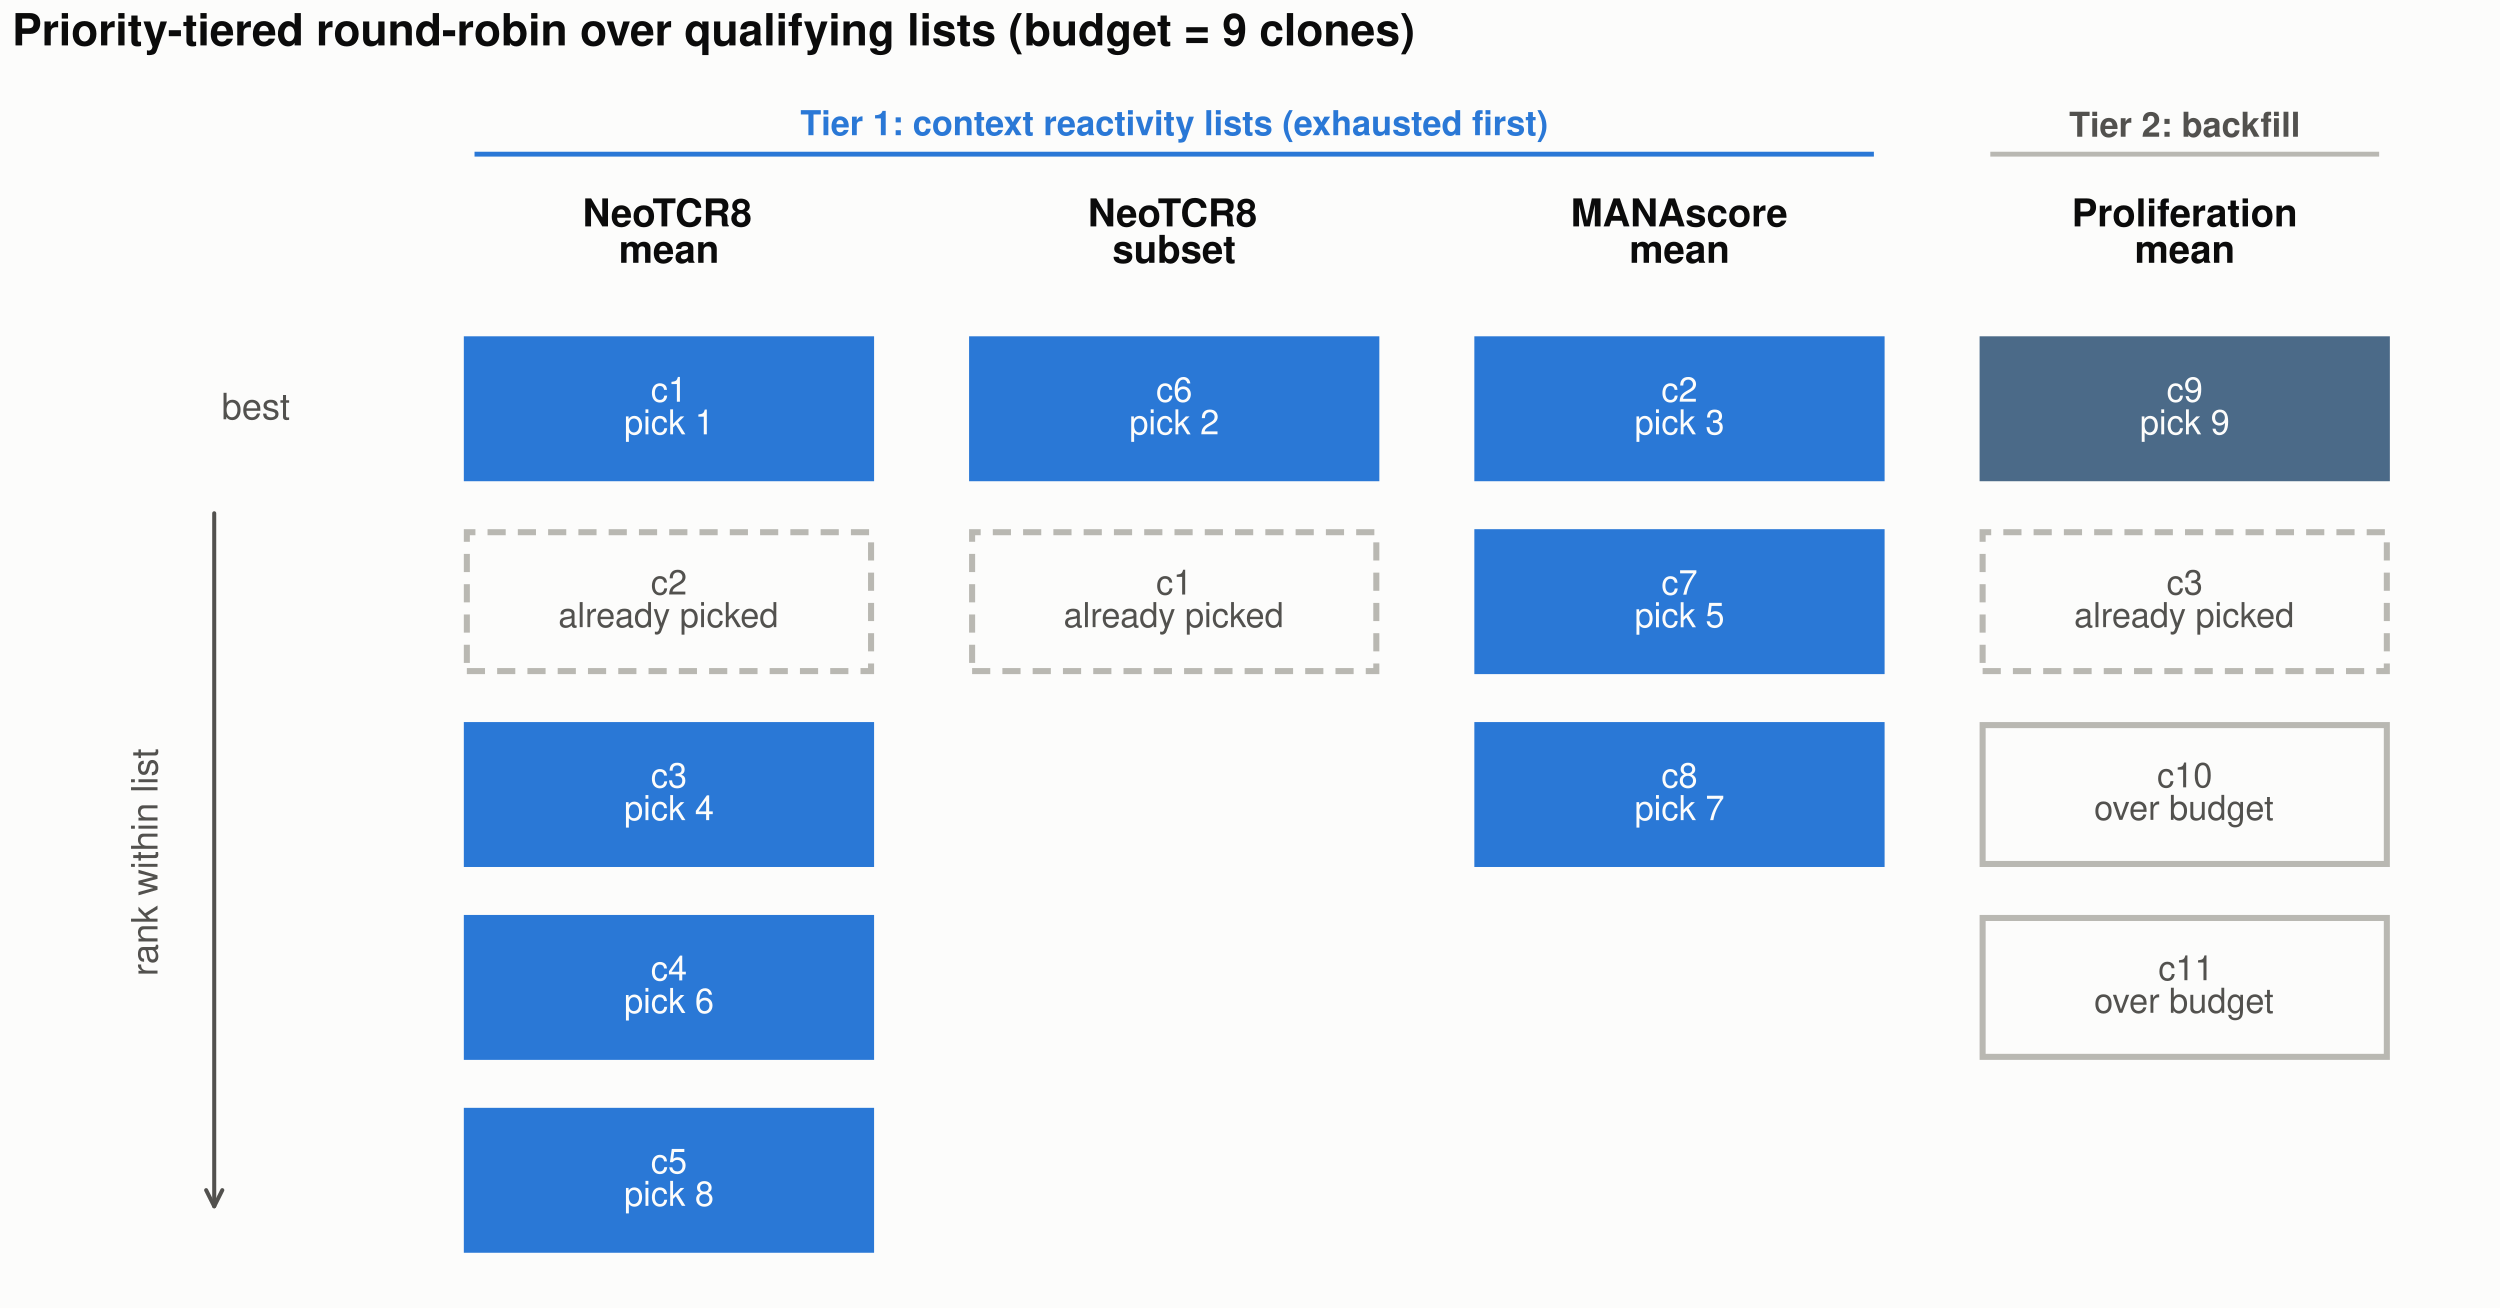
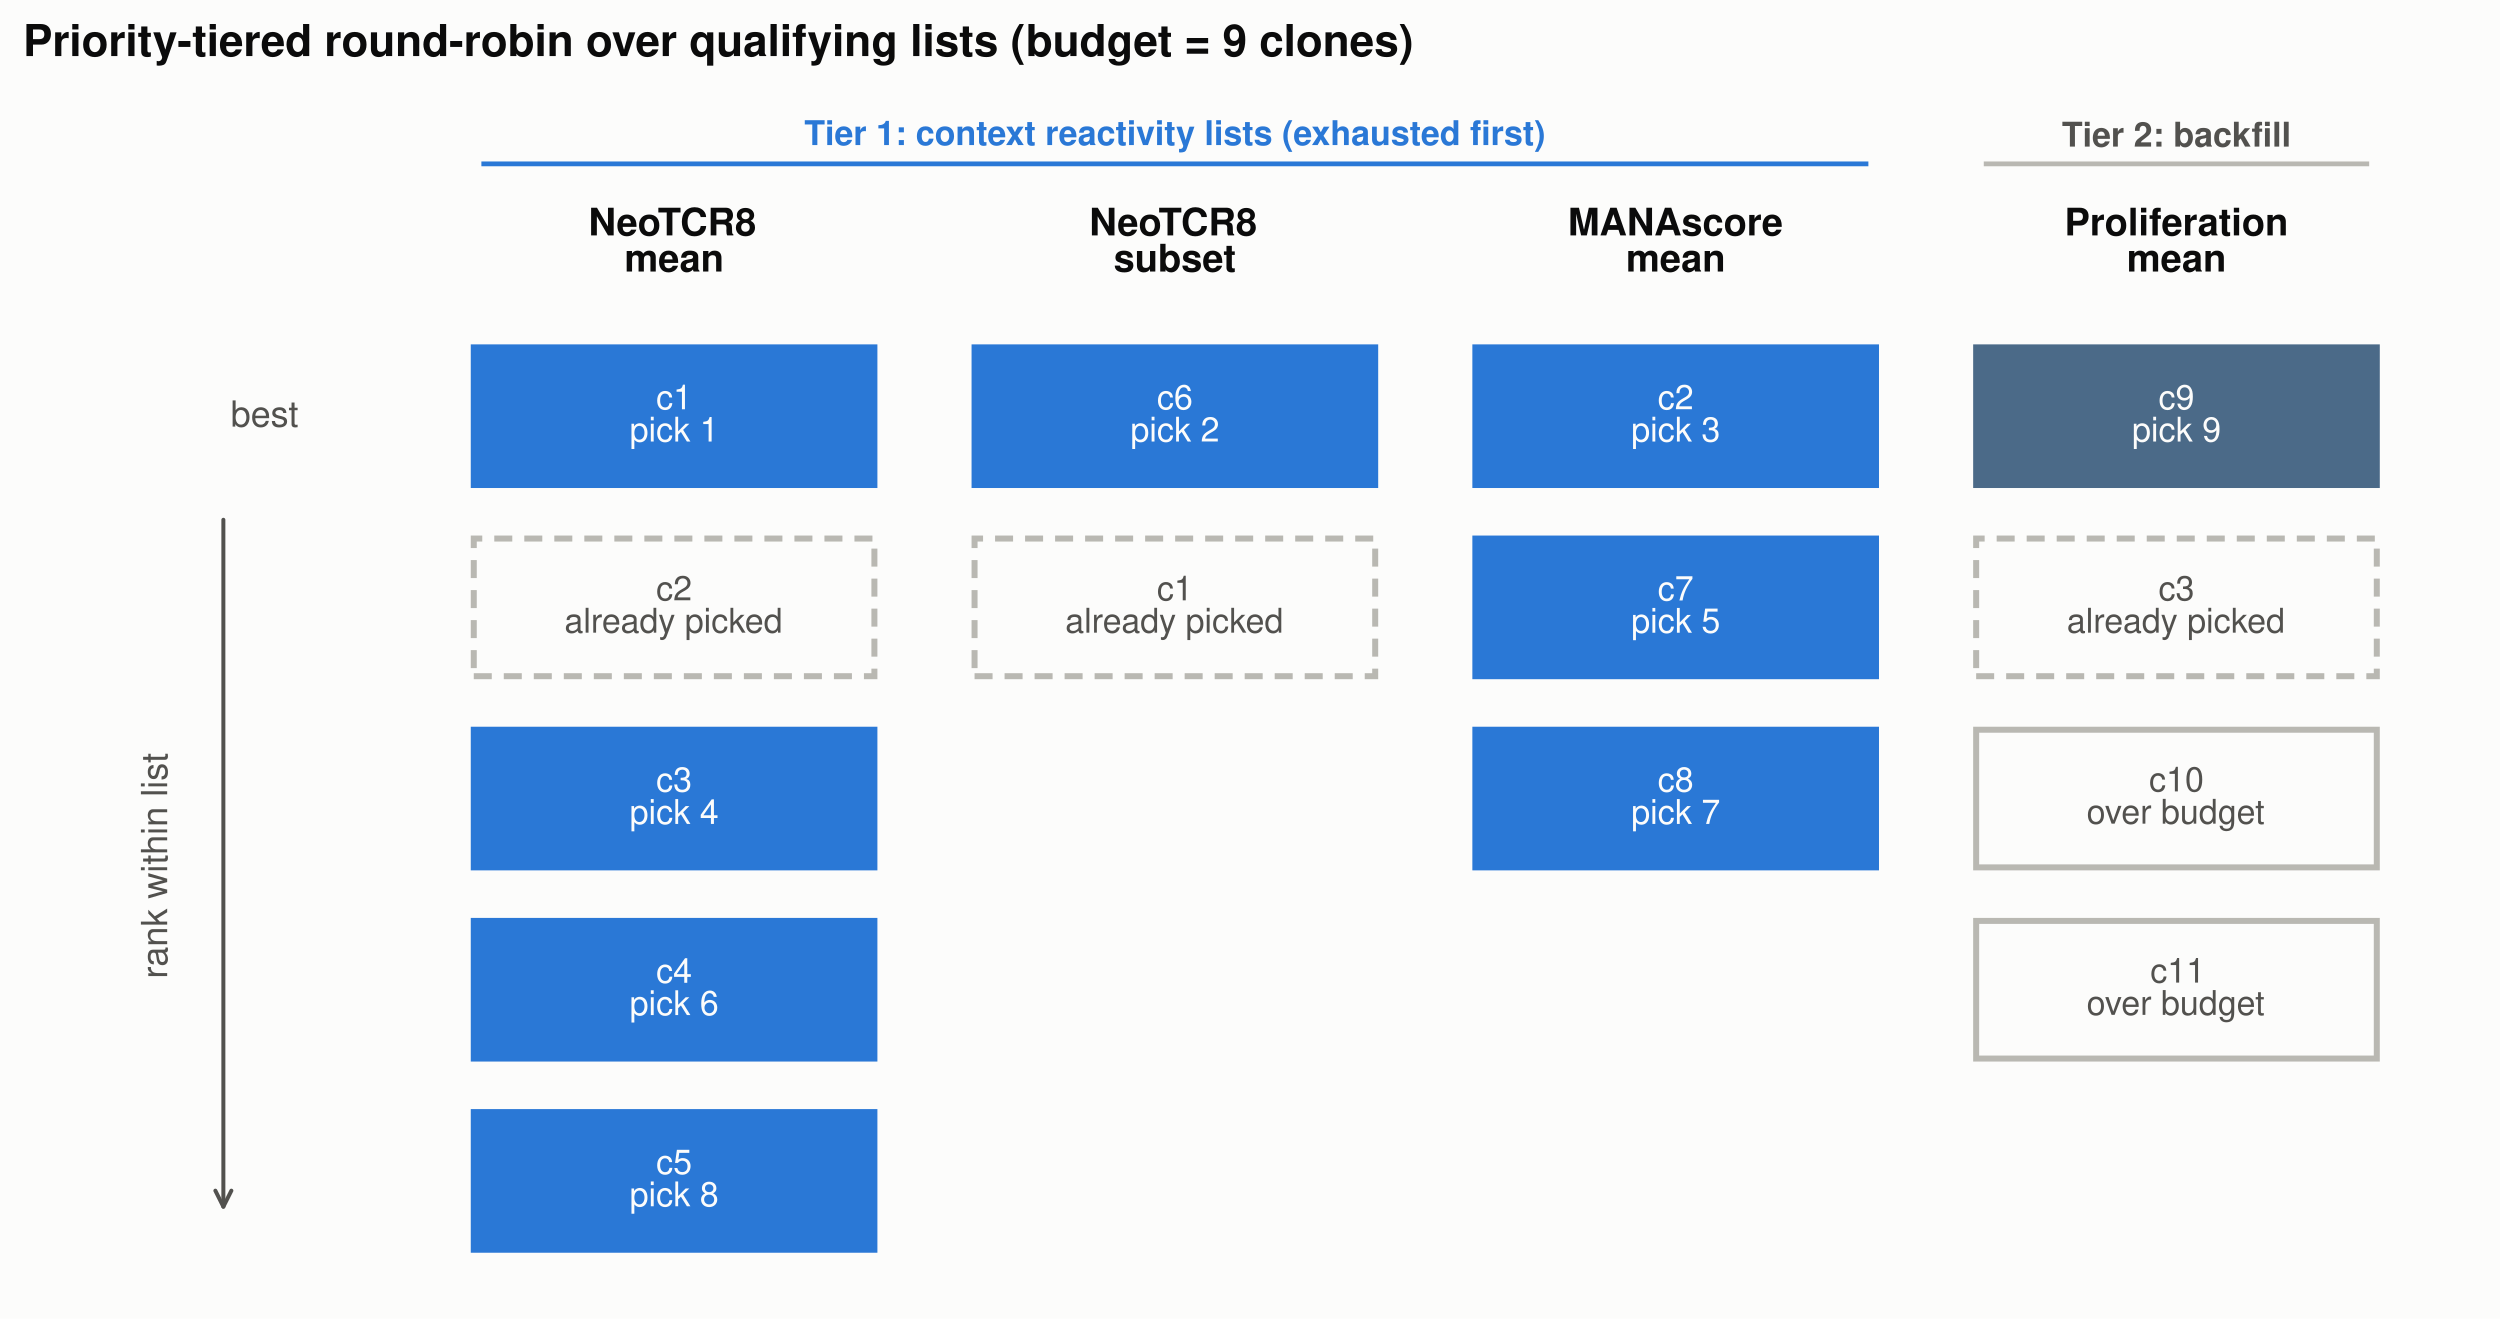
- <svg xmlns="http://www.w3.org/2000/svg" width="619.2pt" height="324pt" viewBox="0 0 619.2 324" version="1.1">
+ <svg xmlns="http://www.w3.org/2000/svg" width="624.72pt" height="329.52pt" viewBox="0 0 624.72 329.52" version="1.1">
  <defs>
    <style type="text/css">*{stroke-linejoin: round; stroke-linecap: butt}</style>
  </defs>
  <g id="figure_1">
    <g id="patch_1">
-       <path d="M 0 324  L 619.2 324  L 619.2 0  L 0 0  z " style="fill: #fcfcfb" />
+       <path d="M 0 329.52  L 624.72 329.52  L 624.72 0  L 0 0  z " style="fill: #fcfcfb" />
    </g>
    <g id="axes_1">
      <g id="patch_2">
-         <path d="M 115.629 118.441  L 215.743 118.441  L 215.743 84.044  L 115.629 84.044  z " clip-path="url(#pa82cccd3bc)" style="fill: #2a78d6; stroke: #2a78d6; stroke-width: 1.5; stroke-linejoin: miter" />
+         <path d="M 118.388 121.2  L 218.503 121.2  L 218.503 86.804  L 118.388 86.804  z " clip-path="url(#p500b3ed86b)" style="fill: #2a78d6; stroke: #2a78d6; stroke-width: 1.5; stroke-linejoin: miter" />
      </g>
      <g id="patch_3">
-         <path d="M 115.629 166.214  L 215.743 166.214  L 215.743 131.817  L 115.629 131.817  z " clip-path="url(#pa82cccd3bc)" style="fill: #fcfcfb; stroke-dasharray: 4.5,3; stroke-dashoffset: 0; stroke: #b9b8b2; stroke-width: 1.5; stroke-linejoin: miter" />
+         <path d="M 118.388 168.974  L 218.503 168.974  L 218.503 134.577  L 118.388 134.577  z " clip-path="url(#p500b3ed86b)" style="fill: #fcfcfb; stroke-dasharray: 4.5,3; stroke-dashoffset: 0; stroke: #b9b8b2; stroke-width: 1.5; stroke-linejoin: miter" />
      </g>
      <g id="patch_4">
-         <path d="M 115.629 213.987  L 215.743 213.987  L 215.743 179.591  L 115.629 179.591  z " clip-path="url(#pa82cccd3bc)" style="fill: #2a78d6; stroke: #2a78d6; stroke-width: 1.5; stroke-linejoin: miter" />
+         <path d="M 118.388 216.747  L 218.503 216.747  L 218.503 182.35  L 118.388 182.35  z " clip-path="url(#p500b3ed86b)" style="fill: #2a78d6; stroke: #2a78d6; stroke-width: 1.5; stroke-linejoin: miter" />
      </g>
      <g id="patch_5">
-         <path d="M 115.629 261.761  L 215.743 261.761  L 215.743 227.364  L 115.629 227.364  z " clip-path="url(#pa82cccd3bc)" style="fill: #2a78d6; stroke: #2a78d6; stroke-width: 1.5; stroke-linejoin: miter" />
+         <path d="M 118.388 264.521  L 218.503 264.521  L 218.503 230.124  L 118.388 230.124  z " clip-path="url(#p500b3ed86b)" style="fill: #2a78d6; stroke: #2a78d6; stroke-width: 1.5; stroke-linejoin: miter" />
      </g>
      <g id="patch_6">
-         <path d="M 115.629 309.534  L 215.743 309.534  L 215.743 275.137  L 115.629 275.137  z " clip-path="url(#pa82cccd3bc)" style="fill: #2a78d6; stroke: #2a78d6; stroke-width: 1.5; stroke-linejoin: miter" />
+         <path d="M 118.388 312.294  L 218.503 312.294  L 218.503 277.897  L 118.388 277.897  z " clip-path="url(#p500b3ed86b)" style="fill: #2a78d6; stroke: #2a78d6; stroke-width: 1.5; stroke-linejoin: miter" />
      </g>
      <g id="patch_7">
-         <path d="M 240.771 118.441  L 340.886 118.441  L 340.886 84.044  L 240.771 84.044  z " clip-path="url(#pa82cccd3bc)" style="fill: #2a78d6; stroke: #2a78d6; stroke-width: 1.5; stroke-linejoin: miter" />
+         <path d="M 243.531 121.2  L 343.645 121.2  L 343.645 86.804  L 243.531 86.804  z " clip-path="url(#p500b3ed86b)" style="fill: #2a78d6; stroke: #2a78d6; stroke-width: 1.5; stroke-linejoin: miter" />
      </g>
      <g id="patch_8">
-         <path d="M 240.771 166.214  L 340.886 166.214  L 340.886 131.817  L 240.771 131.817  z " clip-path="url(#pa82cccd3bc)" style="fill: #fcfcfb; stroke-dasharray: 4.5,3; stroke-dashoffset: 0; stroke: #b9b8b2; stroke-width: 1.5; stroke-linejoin: miter" />
+         <path d="M 243.531 168.974  L 343.645 168.974  L 343.645 134.577  L 243.531 134.577  z " clip-path="url(#p500b3ed86b)" style="fill: #fcfcfb; stroke-dasharray: 4.5,3; stroke-dashoffset: 0; stroke: #b9b8b2; stroke-width: 1.5; stroke-linejoin: miter" />
      </g>
      <g id="patch_9">
-         <path d="M 365.914 118.441  L 466.028 118.441  L 466.028 84.044  L 365.914 84.044  z " clip-path="url(#pa82cccd3bc)" style="fill: #2a78d6; stroke: #2a78d6; stroke-width: 1.5; stroke-linejoin: miter" />
+         <path d="M 368.674 121.2  L 468.788 121.2  L 468.788 86.804  L 368.674 86.804  z " clip-path="url(#p500b3ed86b)" style="fill: #2a78d6; stroke: #2a78d6; stroke-width: 1.5; stroke-linejoin: miter" />
      </g>
      <g id="patch_10">
-         <path d="M 365.914 166.214  L 466.028 166.214  L 466.028 131.817  L 365.914 131.817  z " clip-path="url(#pa82cccd3bc)" style="fill: #2a78d6; stroke: #2a78d6; stroke-width: 1.5; stroke-linejoin: miter" />
+         <path d="M 368.674 168.974  L 468.788 168.974  L 468.788 134.577  L 368.674 134.577  z " clip-path="url(#p500b3ed86b)" style="fill: #2a78d6; stroke: #2a78d6; stroke-width: 1.5; stroke-linejoin: miter" />
      </g>
      <g id="patch_11">
-         <path d="M 365.914 213.987  L 466.028 213.987  L 466.028 179.591  L 365.914 179.591  z " clip-path="url(#pa82cccd3bc)" style="fill: #2a78d6; stroke: #2a78d6; stroke-width: 1.5; stroke-linejoin: miter" />
+         <path d="M 368.674 216.747  L 468.788 216.747  L 468.788 182.35  L 368.674 182.35  z " clip-path="url(#p500b3ed86b)" style="fill: #2a78d6; stroke: #2a78d6; stroke-width: 1.5; stroke-linejoin: miter" />
      </g>
      <g id="patch_12">
-         <path d="M 491.057 118.441  L 591.171 118.441  L 591.171 84.044  L 491.057 84.044  z " clip-path="url(#pa82cccd3bc)" style="fill: #4b6a88; stroke: #4b6a88; stroke-width: 1.5; stroke-linejoin: miter" />
+         <path d="M 493.817 121.2  L 593.931 121.2  L 593.931 86.804  L 493.817 86.804  z " clip-path="url(#p500b3ed86b)" style="fill: #4b6a88; stroke: #4b6a88; stroke-width: 1.5; stroke-linejoin: miter" />
      </g>
      <g id="patch_13">
-         <path d="M 491.057 166.214  L 591.171 166.214  L 591.171 131.817  L 491.057 131.817  z " clip-path="url(#pa82cccd3bc)" style="fill: #fcfcfb; stroke-dasharray: 4.5,3; stroke-dashoffset: 0; stroke: #b9b8b2; stroke-width: 1.5; stroke-linejoin: miter" />
+         <path d="M 493.817 168.974  L 593.931 168.974  L 593.931 134.577  L 493.817 134.577  z " clip-path="url(#p500b3ed86b)" style="fill: #fcfcfb; stroke-dasharray: 4.5,3; stroke-dashoffset: 0; stroke: #b9b8b2; stroke-width: 1.5; stroke-linejoin: miter" />
      </g>
      <g id="patch_14">
-         <path d="M 491.057 213.987  L 591.171 213.987  L 591.171 179.591  L 491.057 179.591  z " clip-path="url(#pa82cccd3bc)" style="fill: #fcfcfb; stroke: #b9b8b2; stroke-width: 1.5; stroke-linejoin: miter" />
+         <path d="M 493.817 216.747  L 593.931 216.747  L 593.931 182.35  L 493.817 182.35  z " clip-path="url(#p500b3ed86b)" style="fill: #fcfcfb; stroke: #b9b8b2; stroke-width: 1.5; stroke-linejoin: miter" />
      </g>
      <g id="patch_15">
-         <path d="M 491.057 261.761  L 591.171 261.761  L 591.171 227.364  L 491.057 227.364  z " clip-path="url(#pa82cccd3bc)" style="fill: #fcfcfb; stroke: #b9b8b2; stroke-width: 1.5; stroke-linejoin: miter" />
+         <path d="M 493.817 264.521  L 593.931 264.521  L 593.931 230.124  L 493.817 230.124  z " clip-path="url(#p500b3ed86b)" style="fill: #fcfcfb; stroke: #b9b8b2; stroke-width: 1.5; stroke-linejoin: miter" />
      </g>
      <g id="line2d_1">
-         <path d="M 118.132 38.181  L 463.526 38.181  " clip-path="url(#pa82cccd3bc)" style="fill: none; stroke: #2a78d6; stroke-width: 1.2; stroke-linecap: square" />
+         <path d="M 120.891 40.941  L 466.285 40.941  " clip-path="url(#p500b3ed86b)" style="fill: none; stroke: #2a78d6; stroke-width: 1.2; stroke-linecap: square" />
      </g>
      <g id="line2d_2">
-         <path d="M 493.56 38.181  L 588.668 38.181  " clip-path="url(#pa82cccd3bc)" style="fill: none; stroke: #b9b8b2; stroke-width: 1.2; stroke-linecap: square" />
+         <path d="M 496.32 40.941  L 591.428 40.941  " clip-path="url(#p500b3ed86b)" style="fill: none; stroke: #b9b8b2; stroke-width: 1.2; stroke-linecap: square" />
      </g>
      <g id="text_1">
-         <text style="font-weight: 700; font-size: 8.5px; font-family: 'Helvetica', 'Arial', 'DejaVu Sans'; text-anchor: middle; fill: #2a78d6" x="290.829" y="33.485" transform="rotate(-0 290.8286 33.4849)">Tier 1: context reactivity lists (exhausted first)</text>
+         <text style="font-weight: 700; font-size: 8.5px; font-family: 'Helvetica', 'Arial', 'DejaVu Sans'; text-anchor: middle; fill: #2a78d6" x="293.588" y="36.245" transform="rotate(-0 293.5883 36.24466)">Tier 1: context reactivity lists (exhausted first)</text>
      </g>
      <g id="text_2">
-         <text style="font-weight: 700; font-size: 8.5px; font-family: 'Helvetica', 'Arial', 'DejaVu Sans'; text-anchor: middle; fill: #52514e" x="541.114" y="33.871" transform="rotate(-0 541.1141 33.87072)">Tier 2: backfill</text>
+         <text style="font-weight: 700; font-size: 8.5px; font-family: 'Helvetica', 'Arial', 'DejaVu Sans'; text-anchor: middle; fill: #52514e" x="543.874" y="36.63" transform="rotate(-0 543.8739 36.63048)">Tier 2: backfill</text>
      </g>
      <g id="text_3">
-         <text style="font-weight: 700; font-size: 9.5px; font-family: 'Helvetica', 'Arial', 'DejaVu Sans'; fill: #0b0b0b" transform="translate(144.3093 56.06752)">NeoTCR8</text>
-         <text style="font-weight: 700; font-size: 9.5px; font-family: 'Helvetica', 'Arial', 'DejaVu Sans'; fill: #0b0b0b" transform="translate(153.2779 65.08973)">mean</text>
+         <text style="font-weight: 700; font-size: 9.5px; font-family: 'Helvetica', 'Arial', 'DejaVu Sans'; fill: #0b0b0b" transform="translate(147.0691 58.82728)">NeoTCR8</text>
+         <text style="font-weight: 700; font-size: 9.5px; font-family: 'Helvetica', 'Arial', 'DejaVu Sans'; fill: #0b0b0b" transform="translate(156.0377 67.84949)">mean</text>
      </g>
      <g id="text_4">
-         <text style="font-size: 8.5px; font-family: 'Helvetica', 'Arial', 'DejaVu Sans'; fill: #fcfcfb" transform="translate(161.1974 99.50768)">c1</text>
-         <text style="font-size: 8.5px; font-family: 'Helvetica', 'Arial', 'DejaVu Sans'; fill: #fcfcfb" transform="translate(154.584 107.5802)">pick 1</text>
+         <text style="font-size: 8.5px; font-family: 'Helvetica', 'Arial', 'DejaVu Sans'; fill: #fcfcfb" transform="translate(163.9572 102.2674)">c1</text>
+         <text style="font-size: 8.5px; font-family: 'Helvetica', 'Arial', 'DejaVu Sans'; fill: #fcfcfb" transform="translate(157.3438 110.3399)">pick 1</text>
      </g>
      <g id="text_5">
-         <text style="font-size: 8.5px; font-family: 'Helvetica', 'Arial', 'DejaVu Sans'; fill: #52514e" transform="translate(161.1974 147.2558)">c2</text>
-         <text style="font-size: 8.5px; font-family: 'Helvetica', 'Arial', 'DejaVu Sans'; fill: #52514e" transform="translate(138.2826 155.3283)">already picked</text>
+         <text style="font-size: 8.5px; font-family: 'Helvetica', 'Arial', 'DejaVu Sans'; fill: #52514e" transform="translate(163.9572 150.0156)">c2</text>
+         <text style="font-size: 8.5px; font-family: 'Helvetica', 'Arial', 'DejaVu Sans'; fill: #52514e" transform="translate(141.0424 158.0881)">already picked</text>
      </g>
      <g id="text_6">
-         <text style="font-size: 8.5px; font-family: 'Helvetica', 'Arial', 'DejaVu Sans'; fill: #fcfcfb" transform="translate(161.1974 195.0544)">c3</text>
-         <text style="font-size: 8.5px; font-family: 'Helvetica', 'Arial', 'DejaVu Sans'; fill: #fcfcfb" transform="translate(154.584 203.1269)">pick 4</text>
+         <text style="font-size: 8.5px; font-family: 'Helvetica', 'Arial', 'DejaVu Sans'; fill: #fcfcfb" transform="translate(163.9572 197.8142)">c3</text>
+         <text style="font-size: 8.5px; font-family: 'Helvetica', 'Arial', 'DejaVu Sans'; fill: #fcfcfb" transform="translate(157.3438 205.8867)">pick 4</text>
      </g>
      <g id="text_7">
-         <text style="font-size: 8.5px; font-family: 'Helvetica', 'Arial', 'DejaVu Sans'; fill: #fcfcfb" transform="translate(161.1974 242.8278)">c4</text>
-         <text style="font-size: 8.5px; font-family: 'Helvetica', 'Arial', 'DejaVu Sans'; fill: #fcfcfb" transform="translate(154.584 250.9003)">pick 6</text>
+         <text style="font-size: 8.5px; font-family: 'Helvetica', 'Arial', 'DejaVu Sans'; fill: #fcfcfb" transform="translate(163.9572 245.5875)">c4</text>
+         <text style="font-size: 8.5px; font-family: 'Helvetica', 'Arial', 'DejaVu Sans'; fill: #fcfcfb" transform="translate(157.3438 253.66)">pick 6</text>
      </g>
      <g id="text_8">
-         <text style="font-size: 8.5px; font-family: 'Helvetica', 'Arial', 'DejaVu Sans'; fill: #fcfcfb" transform="translate(161.1974 290.6011)">c5</text>
-         <text style="font-size: 8.5px; font-family: 'Helvetica', 'Arial', 'DejaVu Sans'; fill: #fcfcfb" transform="translate(154.584 298.6736)">pick 8</text>
+         <text style="font-size: 8.5px; font-family: 'Helvetica', 'Arial', 'DejaVu Sans'; fill: #fcfcfb" transform="translate(163.9572 293.3609)">c5</text>
+         <text style="font-size: 8.5px; font-family: 'Helvetica', 'Arial', 'DejaVu Sans'; fill: #fcfcfb" transform="translate(157.3438 301.4334)">pick 8</text>
      </g>
      <g id="text_9">
-         <text style="font-weight: 700; font-size: 9.5px; font-family: 'Helvetica', 'Arial', 'DejaVu Sans'; fill: #0b0b0b" transform="translate(269.4521 56.06752)">NeoTCR8</text>
-         <text style="font-weight: 700; font-size: 9.5px; font-family: 'Helvetica', 'Arial', 'DejaVu Sans'; fill: #0b0b0b" transform="translate(275.5202 65.08973)">subset</text>
+         <text style="font-weight: 700; font-size: 9.5px; font-family: 'Helvetica', 'Arial', 'DejaVu Sans'; fill: #0b0b0b" transform="translate(272.2119 58.82728)">NeoTCR8</text>
+         <text style="font-weight: 700; font-size: 9.5px; font-family: 'Helvetica', 'Arial', 'DejaVu Sans'; fill: #0b0b0b" transform="translate(278.28 67.84949)">subset</text>
      </g>
      <g id="text_10">
-         <text style="font-size: 8.5px; font-family: 'Helvetica', 'Arial', 'DejaVu Sans'; fill: #fcfcfb" transform="translate(286.3402 99.50768)">c6</text>
-         <text style="font-size: 8.5px; font-family: 'Helvetica', 'Arial', 'DejaVu Sans'; fill: #fcfcfb" transform="translate(279.7268 107.5802)">pick 2</text>
+         <text style="font-size: 8.5px; font-family: 'Helvetica', 'Arial', 'DejaVu Sans'; fill: #fcfcfb" transform="translate(289.0999 102.2674)">c6</text>
+         <text style="font-size: 8.5px; font-family: 'Helvetica', 'Arial', 'DejaVu Sans'; fill: #fcfcfb" transform="translate(282.4865 110.3399)">pick 2</text>
      </g>
      <g id="text_11">
-         <text style="font-size: 8.5px; font-family: 'Helvetica', 'Arial', 'DejaVu Sans'; fill: #52514e" transform="translate(286.3402 147.2558)">c1</text>
-         <text style="font-size: 8.5px; font-family: 'Helvetica', 'Arial', 'DejaVu Sans'; fill: #52514e" transform="translate(263.4254 155.3283)">already picked</text>
+         <text style="font-size: 8.5px; font-family: 'Helvetica', 'Arial', 'DejaVu Sans'; fill: #52514e" transform="translate(289.0999 150.0156)">c1</text>
+         <text style="font-size: 8.5px; font-family: 'Helvetica', 'Arial', 'DejaVu Sans'; fill: #52514e" transform="translate(266.1851 158.0881)">already picked</text>
      </g>
      <g id="text_12">
-         <text style="font-weight: 700; font-size: 9.5px; font-family: 'Helvetica', 'Arial', 'DejaVu Sans'; fill: #0b0b0b" transform="translate(389.0492 56.06752)">MANAscore</text>
-         <text style="font-weight: 700; font-size: 9.5px; font-family: 'Helvetica', 'Arial', 'DejaVu Sans'; fill: #0b0b0b" transform="translate(403.5635 65.08973)">mean</text>
+         <text style="font-weight: 700; font-size: 9.5px; font-family: 'Helvetica', 'Arial', 'DejaVu Sans'; fill: #0b0b0b" transform="translate(391.809 58.82728)">MANAscore</text>
+         <text style="font-weight: 700; font-size: 9.5px; font-family: 'Helvetica', 'Arial', 'DejaVu Sans'; fill: #0b0b0b" transform="translate(406.3232 67.84949)">mean</text>
      </g>
      <g id="text_13">
-         <text style="font-size: 8.5px; font-family: 'Helvetica', 'Arial', 'DejaVu Sans'; fill: #fcfcfb" transform="translate(411.4829 99.50768)">c2</text>
-         <text style="font-size: 8.5px; font-family: 'Helvetica', 'Arial', 'DejaVu Sans'; fill: #fcfcfb" transform="translate(404.8695 107.5802)">pick 3</text>
+         <text style="font-size: 8.5px; font-family: 'Helvetica', 'Arial', 'DejaVu Sans'; fill: #fcfcfb" transform="translate(414.2427 102.2674)">c2</text>
+         <text style="font-size: 8.5px; font-family: 'Helvetica', 'Arial', 'DejaVu Sans'; fill: #fcfcfb" transform="translate(407.6293 110.3399)">pick 3</text>
      </g>
      <g id="text_14">
-         <text style="font-size: 8.5px; font-family: 'Helvetica', 'Arial', 'DejaVu Sans'; fill: #fcfcfb" transform="translate(411.4829 147.281)">c7</text>
-         <text style="font-size: 8.5px; font-family: 'Helvetica', 'Arial', 'DejaVu Sans'; fill: #fcfcfb" transform="translate(404.8695 155.3536)">pick 5</text>
+         <text style="font-size: 8.5px; font-family: 'Helvetica', 'Arial', 'DejaVu Sans'; fill: #fcfcfb" transform="translate(414.2427 150.0408)">c7</text>
+         <text style="font-size: 8.5px; font-family: 'Helvetica', 'Arial', 'DejaVu Sans'; fill: #fcfcfb" transform="translate(407.6293 158.1133)">pick 5</text>
      </g>
      <g id="text_15">
-         <text style="font-size: 8.5px; font-family: 'Helvetica', 'Arial', 'DejaVu Sans'; fill: #fcfcfb" transform="translate(411.4829 195.0544)">c8</text>
-         <text style="font-size: 8.5px; font-family: 'Helvetica', 'Arial', 'DejaVu Sans'; fill: #fcfcfb" transform="translate(404.8695 203.1269)">pick 7</text>
+         <text style="font-size: 8.5px; font-family: 'Helvetica', 'Arial', 'DejaVu Sans'; fill: #fcfcfb" transform="translate(414.2427 197.8142)">c8</text>
+         <text style="font-size: 8.5px; font-family: 'Helvetica', 'Arial', 'DejaVu Sans'; fill: #fcfcfb" transform="translate(407.6293 205.8867)">pick 7</text>
      </g>
      <g id="text_16">
-         <text style="font-weight: 700; font-size: 9.5px; font-family: 'Helvetica', 'Arial', 'DejaVu Sans'; fill: #0b0b0b" transform="translate(513.1396 56.06752)">Proliferation</text>
-         <text style="font-weight: 700; font-size: 9.5px; font-family: 'Helvetica', 'Arial', 'DejaVu Sans'; fill: #0b0b0b" transform="translate(528.7062 65.08973)">mean</text>
+         <text style="font-weight: 700; font-size: 9.5px; font-family: 'Helvetica', 'Arial', 'DejaVu Sans'; fill: #0b0b0b" transform="translate(515.8993 58.82728)">Proliferation</text>
+         <text style="font-weight: 700; font-size: 9.5px; font-family: 'Helvetica', 'Arial', 'DejaVu Sans'; fill: #0b0b0b" transform="translate(531.466 67.84949)">mean</text>
      </g>
      <g id="text_17">
-         <text style="font-size: 8.5px; font-family: 'Helvetica', 'Arial', 'DejaVu Sans'; fill: #fcfcfb" transform="translate(536.6257 99.50768)">c9</text>
-         <text style="font-size: 8.5px; font-family: 'Helvetica', 'Arial', 'DejaVu Sans'; fill: #fcfcfb" transform="translate(530.0123 107.5802)">pick 9</text>
+         <text style="font-size: 8.5px; font-family: 'Helvetica', 'Arial', 'DejaVu Sans'; fill: #fcfcfb" transform="translate(539.3855 102.2674)">c9</text>
+         <text style="font-size: 8.5px; font-family: 'Helvetica', 'Arial', 'DejaVu Sans'; fill: #fcfcfb" transform="translate(532.7721 110.3399)">pick 9</text>
      </g>
      <g id="text_18">
-         <text style="font-size: 8.5px; font-family: 'Helvetica', 'Arial', 'DejaVu Sans'; fill: #52514e" transform="translate(536.6257 147.2558)">c3</text>
-         <text style="font-size: 8.5px; font-family: 'Helvetica', 'Arial', 'DejaVu Sans'; fill: #52514e" transform="translate(513.7109 155.3283)">already picked</text>
+         <text style="font-size: 8.5px; font-family: 'Helvetica', 'Arial', 'DejaVu Sans'; fill: #52514e" transform="translate(539.3855 150.0156)">c3</text>
+         <text style="font-size: 8.5px; font-family: 'Helvetica', 'Arial', 'DejaVu Sans'; fill: #52514e" transform="translate(516.4707 158.0881)">already picked</text>
      </g>
      <g id="text_19">
-         <text style="font-size: 8.5px; font-family: 'Helvetica', 'Arial', 'DejaVu Sans'; fill: #52514e" transform="translate(534.2623 195)">c10</text>
-         <text style="font-size: 8.5px; font-family: 'Helvetica', 'Arial', 'DejaVu Sans'; fill: #52514e" transform="translate(518.6688 203.0725)">over budget</text>
+         <text style="font-size: 8.5px; font-family: 'Helvetica', 'Arial', 'DejaVu Sans'; fill: #52514e" transform="translate(537.0221 197.7597)">c10</text>
+         <text style="font-size: 8.5px; font-family: 'Helvetica', 'Arial', 'DejaVu Sans'; fill: #52514e" transform="translate(521.4286 205.8322)">over budget</text>
      </g>
      <g id="text_20">
-         <text style="font-size: 8.5px; font-family: 'Helvetica', 'Arial', 'DejaVu Sans'; fill: #52514e" transform="translate(534.5757 242.7733)">c11</text>
-         <text style="font-size: 8.5px; font-family: 'Helvetica', 'Arial', 'DejaVu Sans'; fill: #52514e" transform="translate(518.6688 250.8458)">over budget</text>
+         <text style="font-size: 8.5px; font-family: 'Helvetica', 'Arial', 'DejaVu Sans'; fill: #52514e" transform="translate(537.3355 245.5331)">c11</text>
+         <text style="font-size: 8.5px; font-family: 'Helvetica', 'Arial', 'DejaVu Sans'; fill: #52514e" transform="translate(521.4286 253.6056)">over budget</text>
      </g>
      <g id="text_21">
-         <text style="font-size: 9px; font-family: 'Helvetica', 'Arial', 'DejaVu Sans'; text-anchor: end; fill: #52514e" x="71.829" y="103.853" transform="rotate(-0 71.82876 103.8526)">best</text>
+         <text style="font-size: 9px; font-family: 'Helvetica', 'Arial', 'DejaVu Sans'; text-anchor: end; fill: #52514e" x="74.589" y="106.612" transform="rotate(-0 74.58852 106.6124)">best</text>
      </g>
      <g id="patch_16">
-         <path d="M 53.057 127.128  Q 53.057 213.51 53.057 298.775  " style="fill: none; stroke: #52514e; stroke-linecap: round" />
-         <path d="M 55.057 294.775  L 53.057 298.775  L 51.057 294.775  " style="fill: none; stroke: #52514e; stroke-linecap: round" />
+         <path d="M 55.817 129.887  Q 55.817 216.27 55.817 301.535  " style="fill: none; stroke: #52514e; stroke-linecap: round" />
+         <path d="M 57.817 297.535  L 55.817 301.535  L 53.817 297.535  " style="fill: none; stroke: #52514e; stroke-linecap: round" />
      </g>
      <g id="text_22">
-         <text style="font-size: 9px; font-family: 'Helvetica', 'Arial', 'DejaVu Sans'; fill: #52514e" transform="translate(39.01377 241.7676) rotate(-90)">rank within list</text>
+         <text style="font-size: 9px; font-family: 'Helvetica', 'Arial', 'DejaVu Sans'; fill: #52514e" transform="translate(41.77353 244.5273) rotate(-90)">rank within list</text>
      </g>
      <g id="text_23">
-         <text style="font-weight: 700; font-size: 11px; font-family: 'Helvetica', 'Arial', 'DejaVu Sans'; text-anchor: start; fill: #0b0b0b" x="3" y="11.25" transform="rotate(-0 3.00024 11.25024)">Priority-tiered round-robin over qualifying lists (budget = 9 clones)</text>
+         <text style="font-weight: 700; font-size: 11px; font-family: 'Helvetica', 'Arial', 'DejaVu Sans'; text-anchor: start; fill: #0b0b0b" x="5.76" y="14.01" transform="rotate(-0 5.76 14.01)">Priority-tiered round-robin over qualifying lists (budget = 9 clones)</text>
      </g>
    </g>
  </g>
  <defs>
-     <clipPath id="pa82cccd3bc">
-       <rect x="3" y="15.25" width="613.2" height="305.75" />
+     <clipPath id="p500b3ed86b">
+       <rect x="5.76" y="18.01" width="613.2" height="305.75" />
    </clipPath>
  </defs>
</svg>
